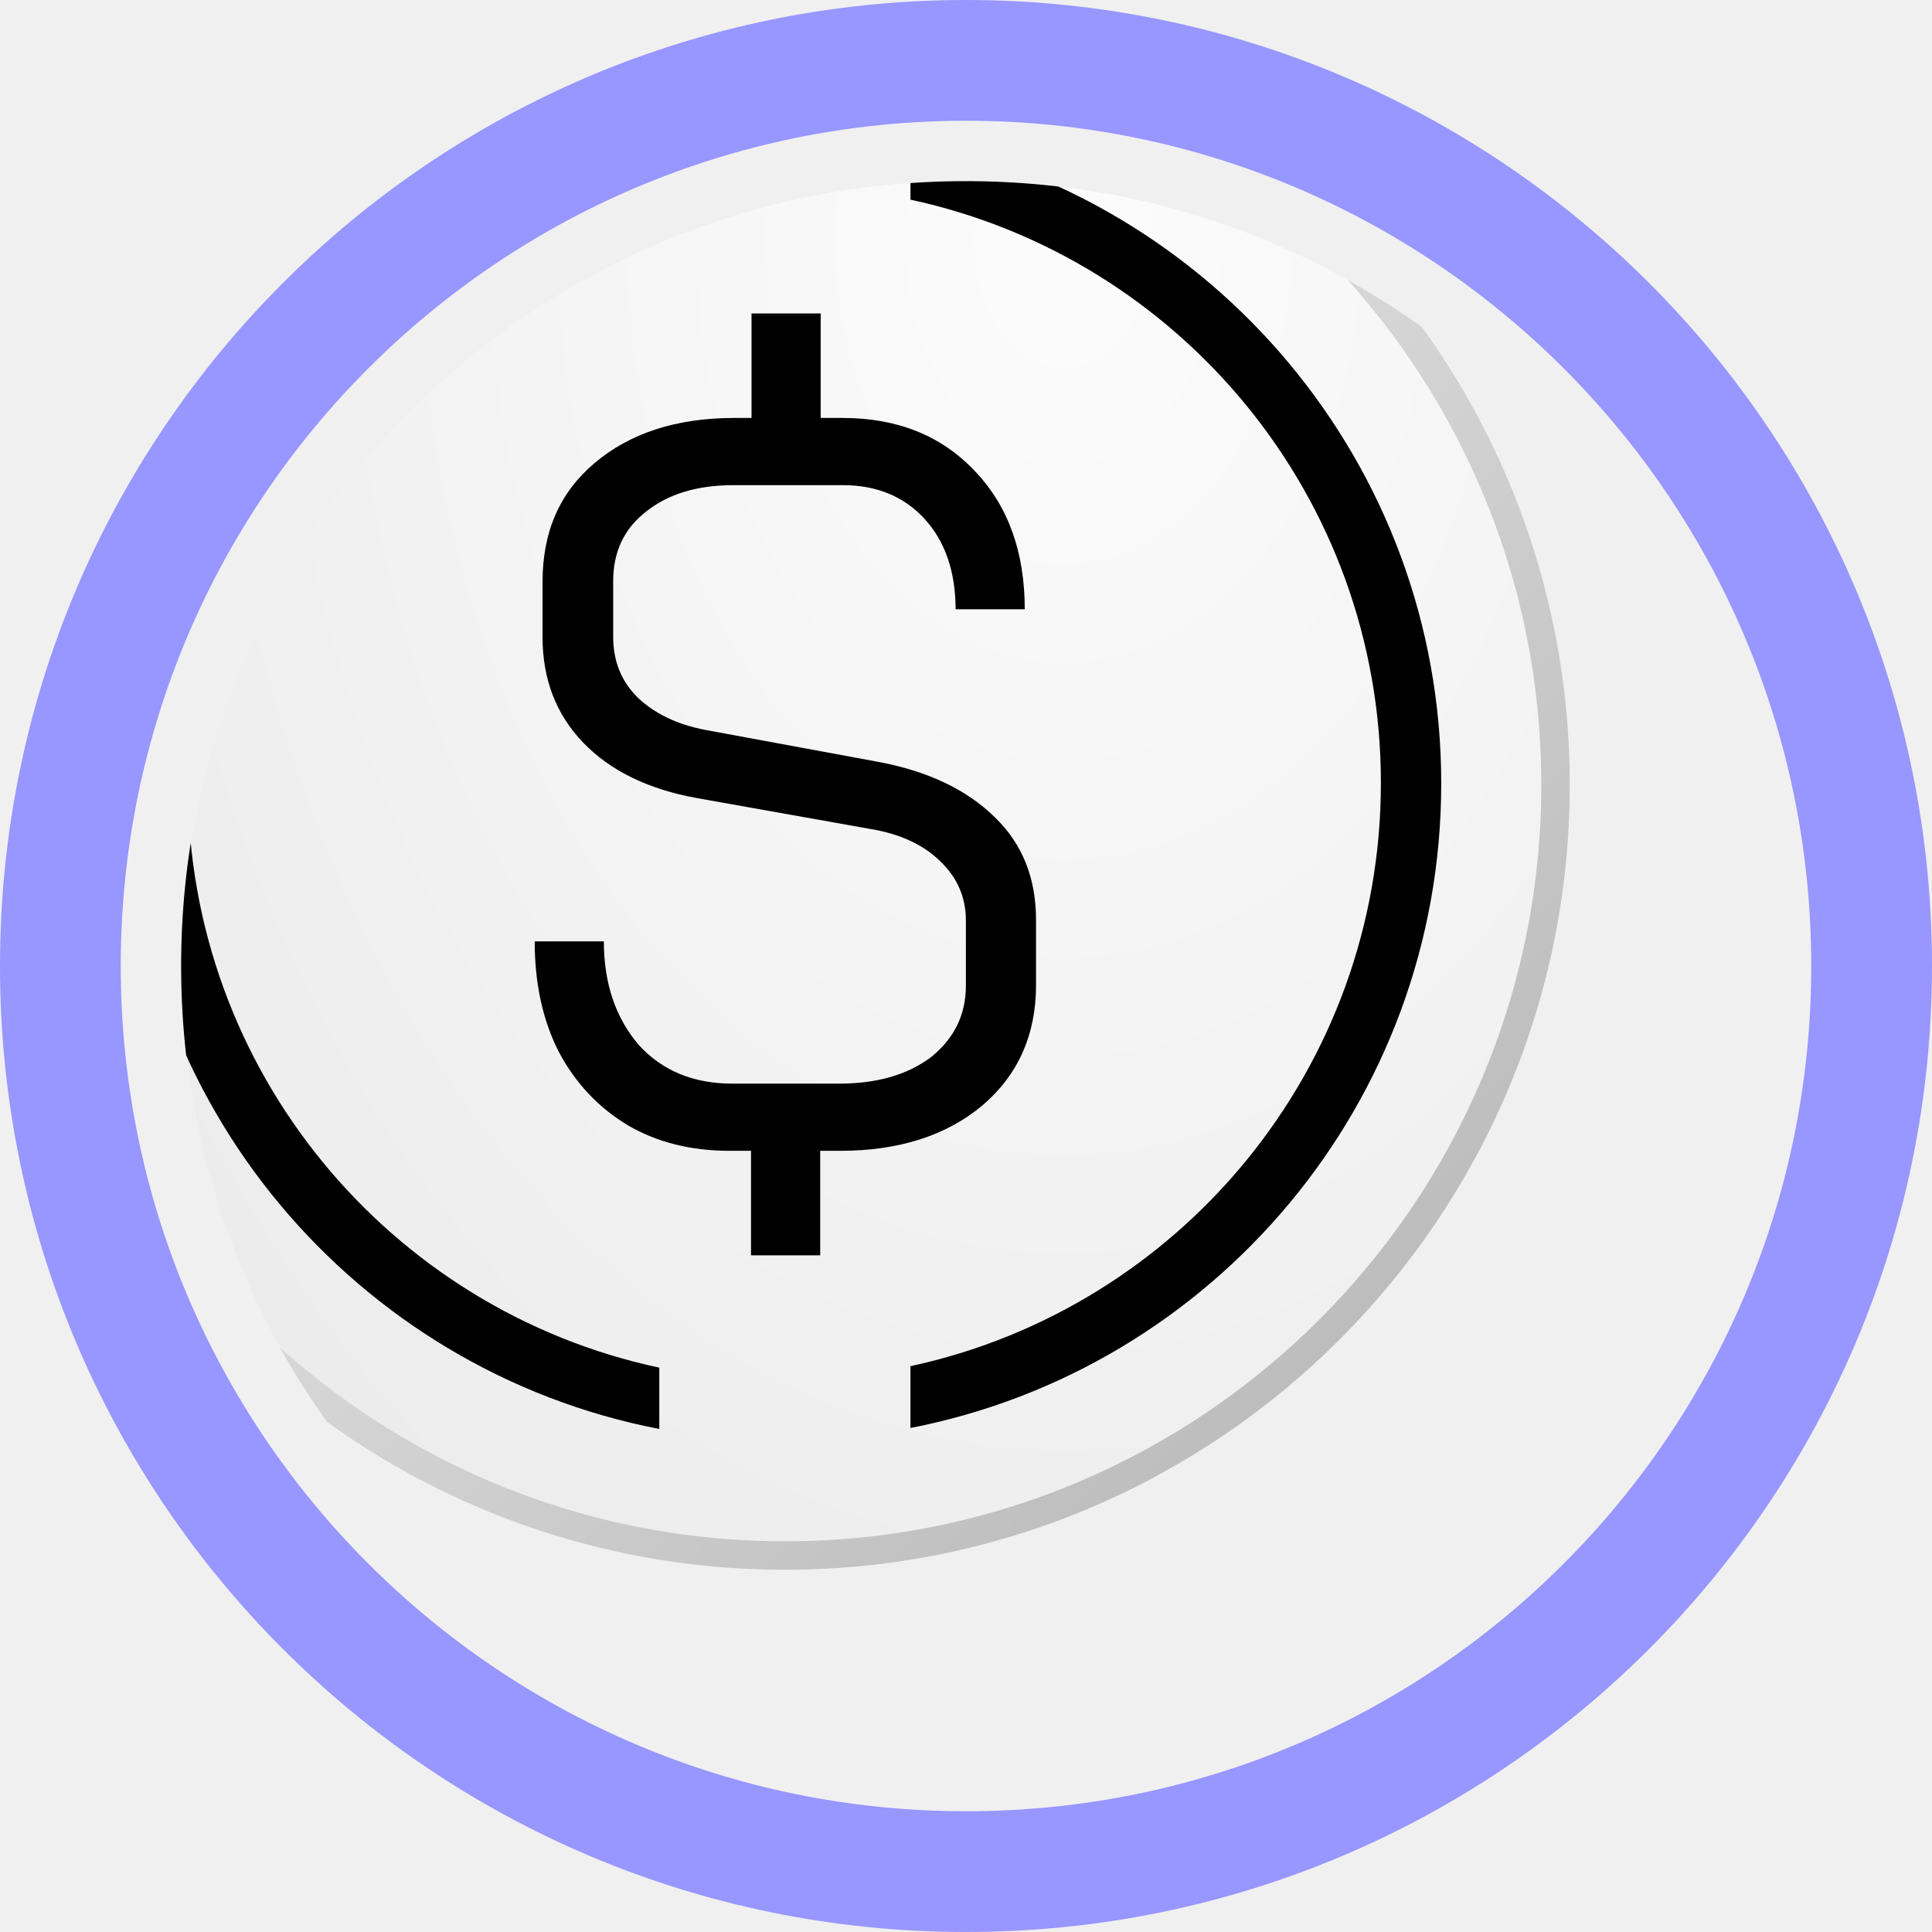
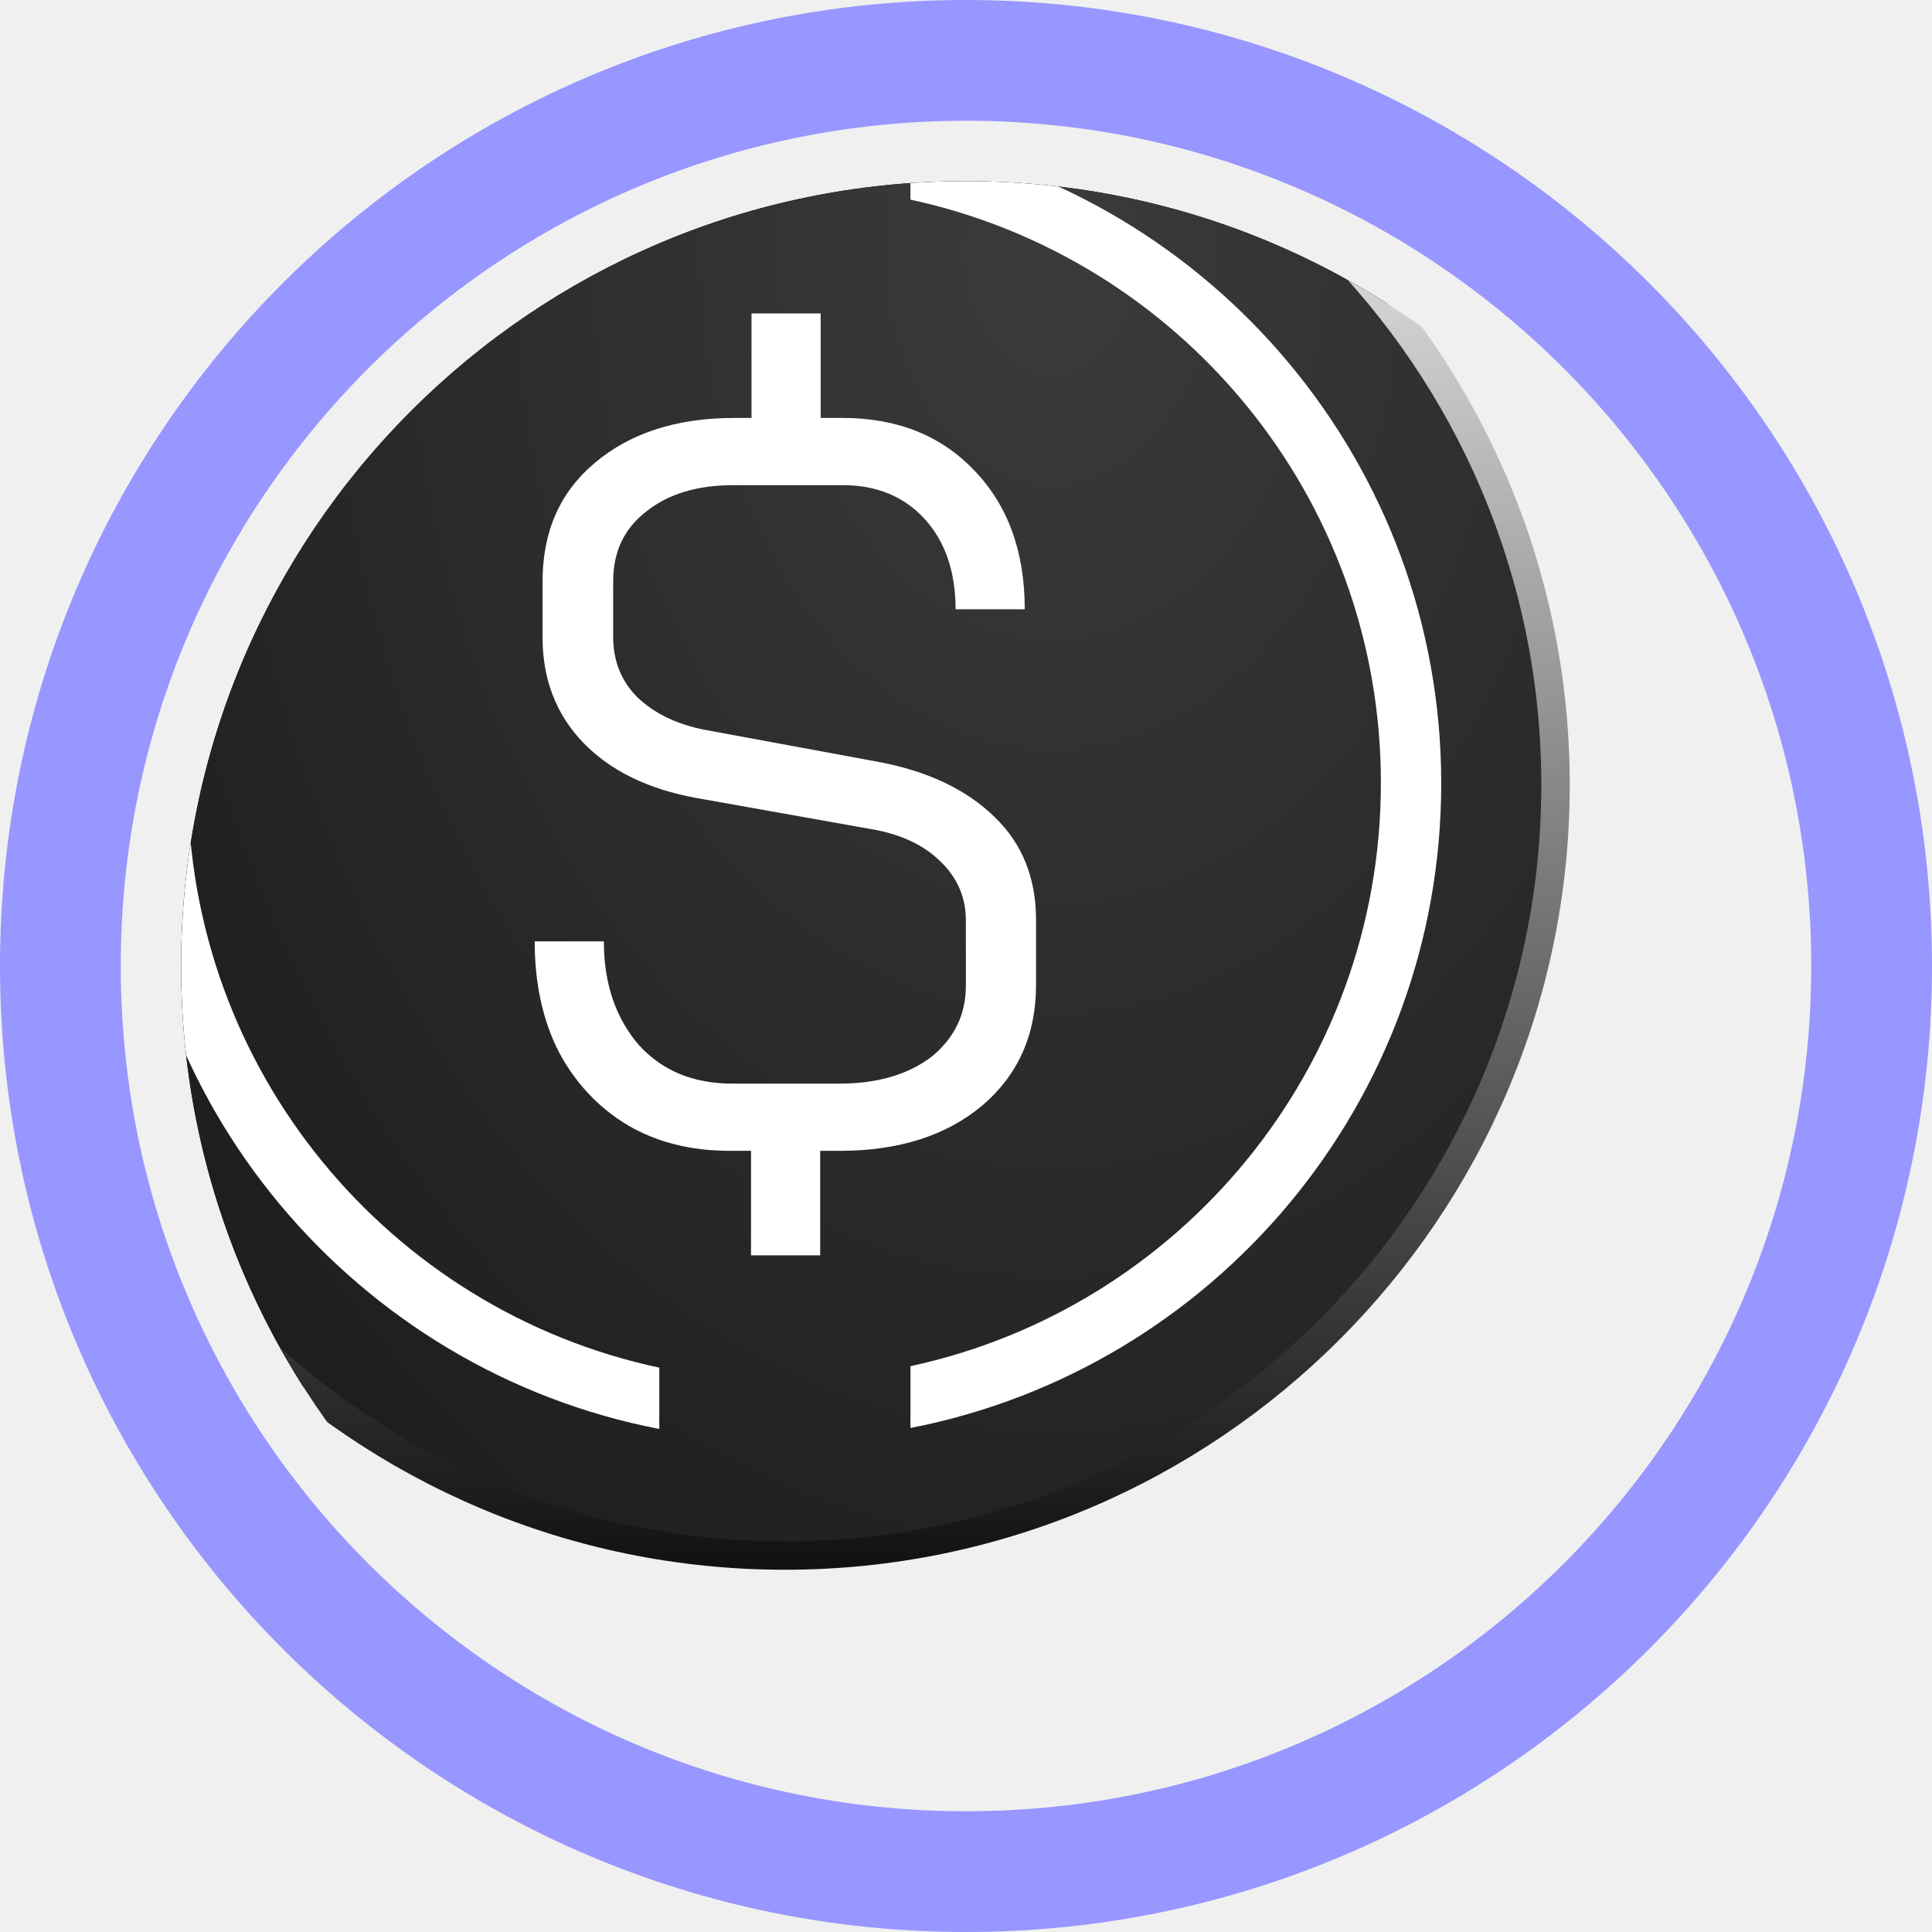
<svg xmlns="http://www.w3.org/2000/svg" width="32" height="32" fill="none" viewBox="0 0 32 32">
  <path stroke="#9896FF" stroke-width="2" d="M16 31c8.284 0 15-6.716 15-15S24.284 1 16 1 1 7.716 1 16s6.716 15 15 15Z" />
  <g clip-path="url(#aeusde__circleClip)">
    <g style="transform:scale(.8125);transform-origin:50% 50%">
-       <g clip-path="url(#aeusde__etherealeusde__clip0_2491_139)">
-         <path fill="#fff" d="M16 .57C24.52.57 31.43 7.48 31.43 16S24.52 31.43 16 31.43.57 24.52.57 16 7.48.57 16 .57" />
-         <path fill="url(#aeusde__etherealeusde__paint0_radial_2491_139)" fill-opacity=".7" d="M16 .29C7.32.29.29 7.32.29 16S7.32 31.71 16 31.71 31.71 24.68 31.71 16 24.68.29 16 .29" />
-         <path fill="url(#aeusde__etherealeusde__paint1_linear_2491_139)" d="M16 32C7.18 32 0 24.82 0 16S7.18 0 16 0s16 7.18 16 16-7.18 16-16 16M16 .58C7.5.58.58 7.5.58 16S7.5 31.42 16 31.42 31.42 24.5 31.42 16 24.51.58 16 .58" />
-         <path fill="#000" fill-rule="evenodd" d="M13.44 2.83C7.26 4.02 2.6 9.46 2.6 15.98s4.67 11.96 10.84 13.15v-1.25c-5.49-1.17-9.61-6.05-9.61-11.89s4.12-10.73 9.61-11.9zm5.12 1.26V2.83c6.16 1.2 10.82 6.63 10.82 13.14s-4.65 11.94-10.82 13.14v-1.26c5.48-1.18 9.59-6.05 9.59-11.89S24.04 5.25 18.56 4.07z" clip-rule="evenodd" />
-         <path fill="#000" d="M17.9 15.53c1.02.19 1.81.57 2.38 1.13.56.54.84 1.24.84 2.09v1.33c0 1.02-.37 1.84-1.1 2.46-.73.61-1.7.92-2.89.92h-.41v2.13h-1.41v-2.13h-.43c-.79 0-1.48-.17-2.08-.52q-.9-.54-1.41-1.5c-.33-.65-.49-1.4-.49-2.25h1.41c0 .86.24 1.56.71 2.11.48.53 1.12.79 1.91.79h2.18c.77 0 1.39-.18 1.87-.54.47-.38.71-.86.71-1.46v-1.33c0-.47-.18-.88-.53-1.21-.34-.33-.81-.55-1.41-.65l-3.54-.63c-1-.18-1.77-.56-2.32-1.13s-.83-1.29-.83-2.15v-1.13c0-1.02.35-1.82 1.06-2.42.72-.61 1.67-.92 2.85-.92h.35V6.39h1.41v2.13h.45c1.11 0 2.01.36 2.69 1.08q1.02 1.065 1.02 2.82h-1.41c0-.76-.21-1.38-.63-1.84s-.98-.69-1.67-.69h-2.22c-.75 0-1.34.18-1.79.54-.45.35-.67.82-.67 1.42v1.13c0 .49.16.9.49 1.23.34.33.81.56 1.39.67z" />
-       </g>
+       <path fill="#fff" d="M16 .57C24.52.57 31.43 7.48 31.43 16S24.52 31.43 16 31.43.57 24.52.57 16 7.48.57 16 .57" />
+       <path fill="#111" d="M16 .29C7.32.29.29 7.32.29 16S7.32 31.71 16 31.71 31.71 24.68 31.71 16 24.68.29 16 .29" />
+       <path fill="url(#aeusde__etherealeusde__paint0_radial_2541_102)" d="M16 .29C7.32.29.29 7.32.29 16S7.32 31.71 16 31.71 31.71 24.68 31.71 16 24.68.29 16 .29" />
+       <path fill="url(#aeusde__etherealeusde__paint1_linear_2541_102)" d="M16 32C7.18 32 0 24.82 0 16S7.18 0 16 0s16 7.18 16 16-7.18 16-16 16M16 .58C7.5.58.58 7.5.58 16S7.5 31.42 16 31.42 31.42 24.5 31.42 16 24.51.58 16 .58" />
+       <path fill="#fff" fill-rule="evenodd" d="M13.44 2.83C7.26 4.02 2.6 9.46 2.6 15.98s4.67 11.96 10.84 13.15v-1.25c-5.49-1.17-9.61-6.05-9.61-11.89s4.12-10.73 9.61-11.9zm5.12 1.26V2.83c6.16 1.2 10.82 6.63 10.82 13.14s-4.65 11.94-10.82 13.14v-1.26c5.48-1.18 9.59-6.05 9.59-11.89S24.04 5.25 18.56 4.07z" clip-rule="evenodd" />
+       <path fill="#fff" d="M17.9 15.53c1.02.19 1.81.57 2.38 1.13.56.54.84 1.24.84 2.09v1.33c0 1.02-.37 1.84-1.1 2.46-.73.61-1.7.92-2.89.92h-.41v2.13h-1.41v-2.13h-.43c-.79 0-1.48-.17-2.08-.52q-.9-.54-1.41-1.5c-.33-.65-.49-1.4-.49-2.25h1.41c0 .86.24 1.56.71 2.11.48.53 1.12.79 1.91.79h2.18c.77 0 1.39-.18 1.87-.54.47-.38.71-.86.71-1.46v-1.33c0-.47-.18-.88-.53-1.21-.34-.33-.81-.55-1.41-.65l-3.54-.63c-1-.18-1.77-.56-2.32-1.13s-.83-1.29-.83-2.15v-1.13c0-1.02.35-1.82 1.06-2.42.72-.61 1.67-.92 2.85-.92h.35V6.39h1.41v2.13h.45c1.11 0 2.01.36 2.69 1.08q1.02 1.065 1.02 2.82h-1.41c0-.76-.21-1.38-.63-1.84s-.98-.69-1.67-.69h-2.22c-.75 0-1.34.18-1.79.54-.45.35-.67.82-.67 1.42v1.13c0 .49.16.9.49 1.23.34.33.81.56 1.39.67z" />
      <defs>
-         <radialGradient id="aeusde__etherealeusde__paint0_radial_2491_139" cx="0" cy="0" r="1" gradientTransform="matrix(0 33.4971 -23.5777 0 21.702 4.822)" gradientUnits="userSpaceOnUse">
-           <stop offset=".03" stop-color="#F9F9F9" />
-           <stop offset="1" stop-color="#E2E2E2" />
+         <radialGradient id="aeusde__etherealeusde__paint0_radial_2541_102" cx="0" cy="0" r="1" gradientTransform="scale(23.5777 33.4971)rotate(90 .38 .53)" gradientUnits="userSpaceOnUse">
+           <stop offset=".03" stop-color="#3A3A3A" />
+           <stop offset="1" stop-color="#1C1C1C" />
        </radialGradient>
-         <linearGradient id="aeusde__etherealeusde__paint1_linear_2491_139" x1="4.69" x2="27.31" y1="4.69" y2="27.31" gradientUnits="userSpaceOnUse">
-           <stop stop-color="#F3F3F3" />
-           <stop offset="1" stop-color="#BDBDBD" />
+         <linearGradient id="aeusde__etherealeusde__paint1_linear_2541_102" x1="16" x2="16" y1="0" y2="32" gradientUnits="userSpaceOnUse">
+           <stop stop-color="#fff" />
+           <stop offset="1" stop-color="#111" />
        </linearGradient>
-         <clipPath id="aeusde__etherealeusde__clip0_2491_139">
-           <path fill="#fff" d="M0 0h32v32H0z" />
-         </clipPath>
      </defs>
    </g>
  </g>
  <defs>
    <clipPath id="aeusde__circleClip">
      <circle cx="16" cy="16" r="13" />
    </clipPath>
  </defs>
</svg>
